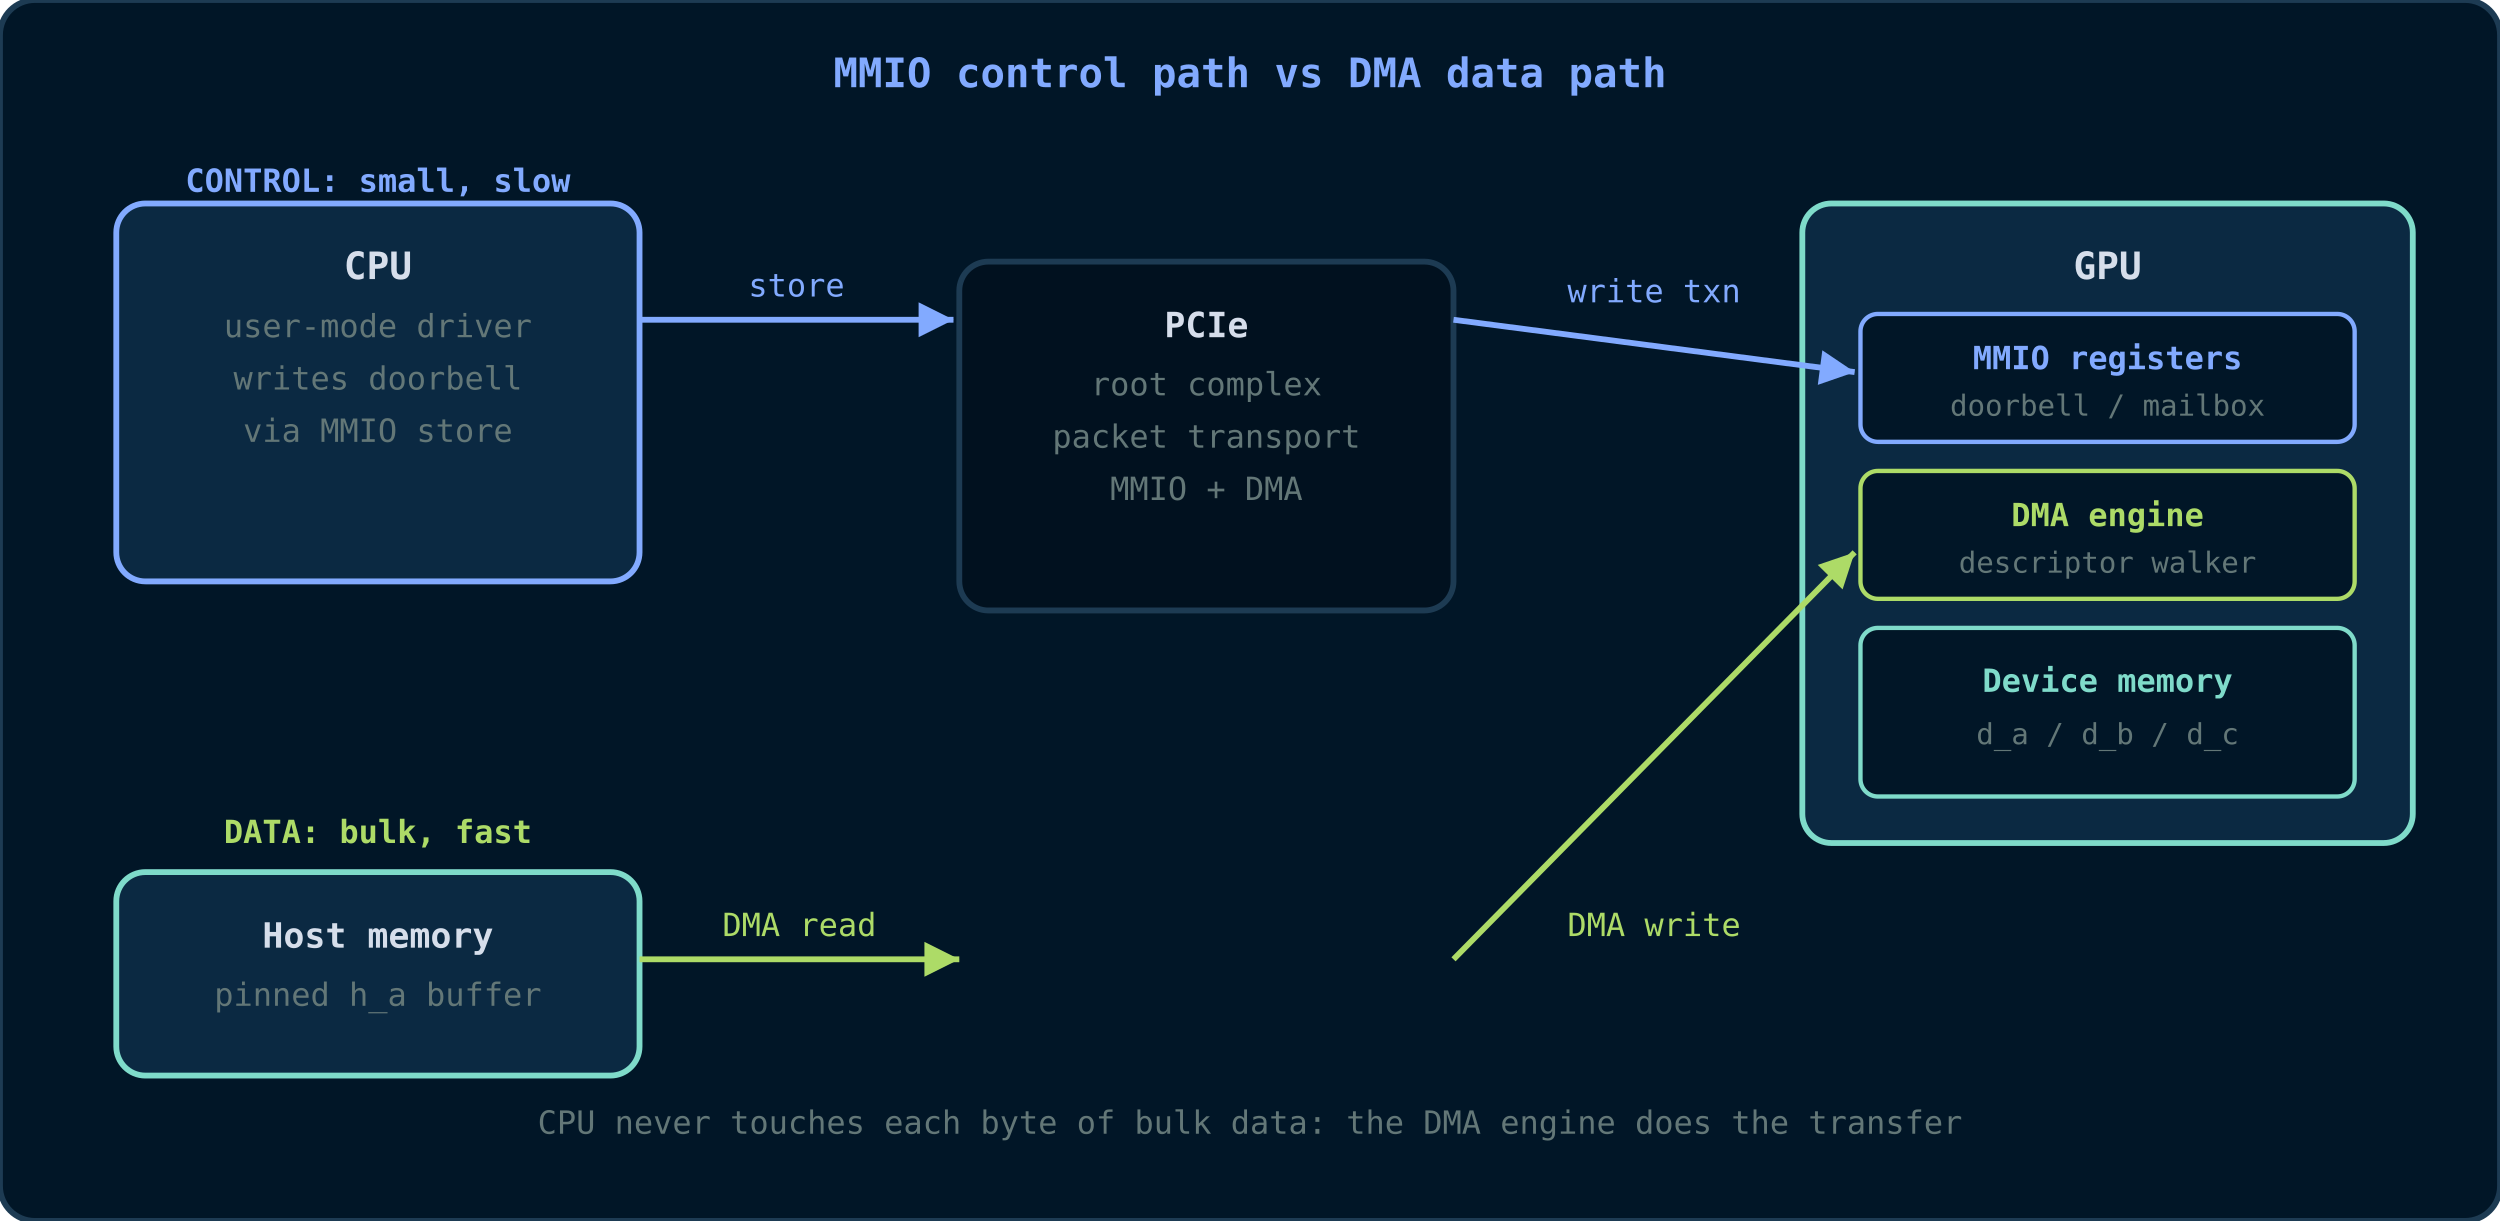
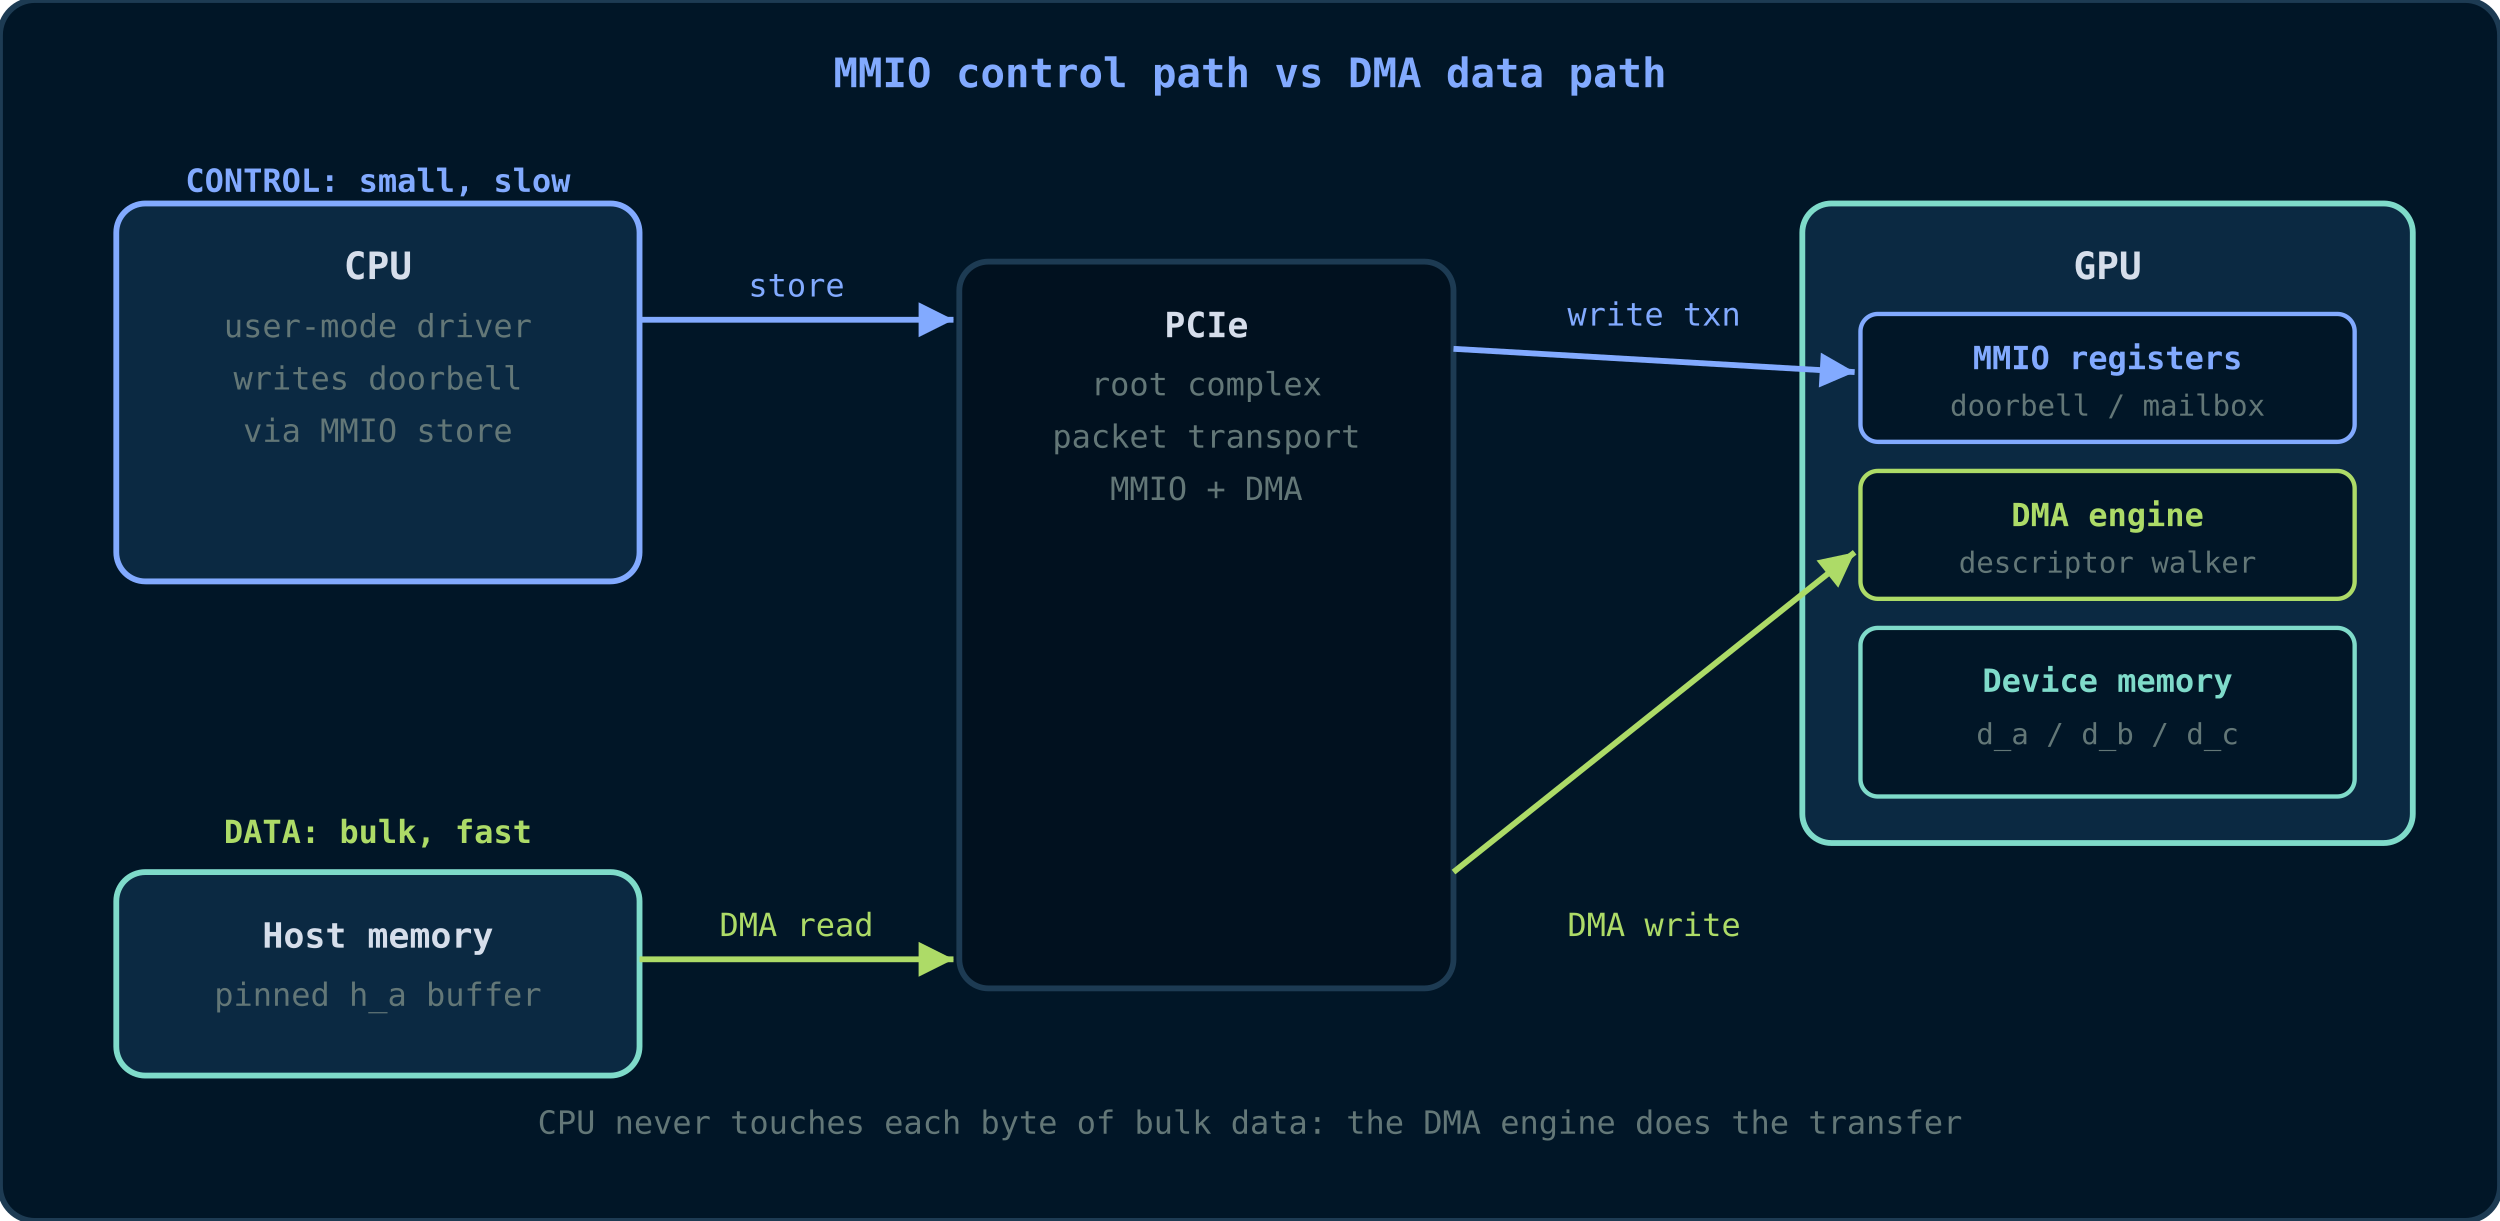
<svg xmlns="http://www.w3.org/2000/svg" viewBox="0 0 860 420" font-family="'JetBrains Mono','Fira Code','SF Mono',Menlo,Consolas,monospace">
  <rect x="0" y="0" width="860" height="420" rx="12" fill="#011627" stroke="#1d3b53" stroke-width="2" />
  <text x="430" y="30" text-anchor="middle" fill="#82aaff" font-size="14" font-weight="bold">MMIO control path vs DMA data path</text>
  <rect x="40" y="70" width="180" height="130" rx="10" fill="#0b2942" stroke="#82aaff" stroke-width="2" />
  <text x="130" y="96" text-anchor="middle" fill="#d6deeb" font-size="13" font-weight="bold">CPU</text>
  <text x="130" y="116" text-anchor="middle" fill="#637777" font-size="11">user-mode driver</text>
  <text x="130" y="134" text-anchor="middle" fill="#637777" font-size="11">writes doorbell</text>
  <text x="130" y="152" text-anchor="middle" fill="#637777" font-size="11">via MMIO store</text>
  <rect x="40" y="300" width="180" height="70" rx="10" fill="#0b2942" stroke="#7fdbca" stroke-width="2" />
  <text x="130" y="326" text-anchor="middle" fill="#d6deeb" font-size="12" font-weight="bold">Host memory</text>
  <text x="130" y="346" text-anchor="middle" fill="#637777" font-size="11">pinned h_a buffer</text>
-   <rect x="330" y="90" width="170" height="120" rx="10" fill="#01111f" stroke="#1d3b53" stroke-width="2" />
+   <rect x="330" y="90" width="170" height="250" rx="10" fill="#01111f" stroke="#1d3b53" stroke-width="2" />
  <text x="415" y="116" text-anchor="middle" fill="#d6deeb" font-size="12" font-weight="bold">PCIe</text>
  <text x="415" y="136" text-anchor="middle" fill="#637777" font-size="11">root complex</text>
  <text x="415" y="154" text-anchor="middle" fill="#637777" font-size="11">packet transport</text>
  <text x="415" y="172" text-anchor="middle" fill="#637777" font-size="11">MMIO + DMA</text>
  <rect x="620" y="70" width="210" height="220" rx="10" fill="#0b2942" stroke="#7fdbca" stroke-width="2" />
  <text x="725" y="96" text-anchor="middle" fill="#d6deeb" font-size="13" font-weight="bold">GPU</text>
  <rect x="640" y="108" width="170" height="44" rx="6" fill="#011627" stroke="#82aaff" stroke-width="1.5" />
  <text x="725" y="127" text-anchor="middle" fill="#82aaff" font-size="11" font-weight="bold">MMIO registers</text>
  <text x="725" y="143" text-anchor="middle" fill="#637777" font-size="10">doorbell / mailbox</text>
  <rect x="640" y="162" width="170" height="44" rx="6" fill="#011627" stroke="#addb67" stroke-width="1.5" />
  <text x="725" y="181" text-anchor="middle" fill="#addb67" font-size="11" font-weight="bold">DMA engine</text>
  <text x="725" y="197" text-anchor="middle" fill="#637777" font-size="10">descriptor walker</text>
  <rect x="640" y="216" width="170" height="58" rx="6" fill="#011627" stroke="#7fdbca" stroke-width="1.5" />
  <text x="725" y="238" text-anchor="middle" fill="#7fdbca" font-size="11" font-weight="bold">Device memory</text>
  <text x="725" y="256" text-anchor="middle" fill="#637777" font-size="10">d_a / d_b / d_c</text>
  <line x1="220" y1="110" x2="328" y2="110" stroke="#82aaff" stroke-width="2" marker-end="url(#arrowBlue)" />
  <text x="274" y="102" text-anchor="middle" fill="#82aaff" font-size="11">store</text>
-   <line x1="500" y1="110" x2="638" y2="128" stroke="#82aaff" stroke-width="2" marker-end="url(#arrowBlue)" />
-   <text x="569" y="104" text-anchor="middle" fill="#82aaff" font-size="11">write txn</text>
-   <line x1="220" y1="330" x2="330" y2="330" stroke="#addb67" stroke-width="2" marker-end="url(#arrowGreen)" />
-   <text x="275" y="322" text-anchor="middle" fill="#addb67" font-size="11">DMA read</text>
-   <line x1="500" y1="330" x2="638" y2="190" stroke="#addb67" stroke-width="2" marker-end="url(#arrowGreen)" />
+   <line x1="500" y1="120" x2="638" y2="128" stroke="#82aaff" stroke-width="2" marker-end="url(#arrowBlue)" />
+   <text x="569" y="112" text-anchor="middle" fill="#82aaff" font-size="11">write txn</text>
+   <line x1="220" y1="330" x2="328" y2="330" stroke="#addb67" stroke-width="2" marker-end="url(#arrowGreen)" />
+   <text x="274" y="322" text-anchor="middle" fill="#addb67" font-size="11">DMA read</text>
+   <line x1="500" y1="300" x2="638" y2="190" stroke="#addb67" stroke-width="2" marker-end="url(#arrowGreen)" />
  <text x="569" y="322" text-anchor="middle" fill="#addb67" font-size="11">DMA write</text>
  <text x="130" y="66" text-anchor="middle" fill="#82aaff" font-size="11" font-weight="bold">CONTROL: small, slow</text>
  <text x="130" y="290" text-anchor="middle" fill="#addb67" font-size="11" font-weight="bold">DATA: bulk, fast</text>
  <text x="430" y="390" text-anchor="middle" fill="#637777" font-size="11">CPU never touches each byte of bulk data: the DMA engine does the transfer</text>
  <defs>
    <marker id="arrowBlue" markerWidth="8" markerHeight="8" refX="6" refY="3" orient="auto">
      <path d="M0,0 L6,3 L0,6 Z" fill="#82aaff" />
    </marker>
    <marker id="arrowGreen" markerWidth="8" markerHeight="8" refX="6" refY="3" orient="auto">
      <path d="M0,0 L6,3 L0,6 Z" fill="#addb67" />
    </marker>
  </defs>
</svg>
